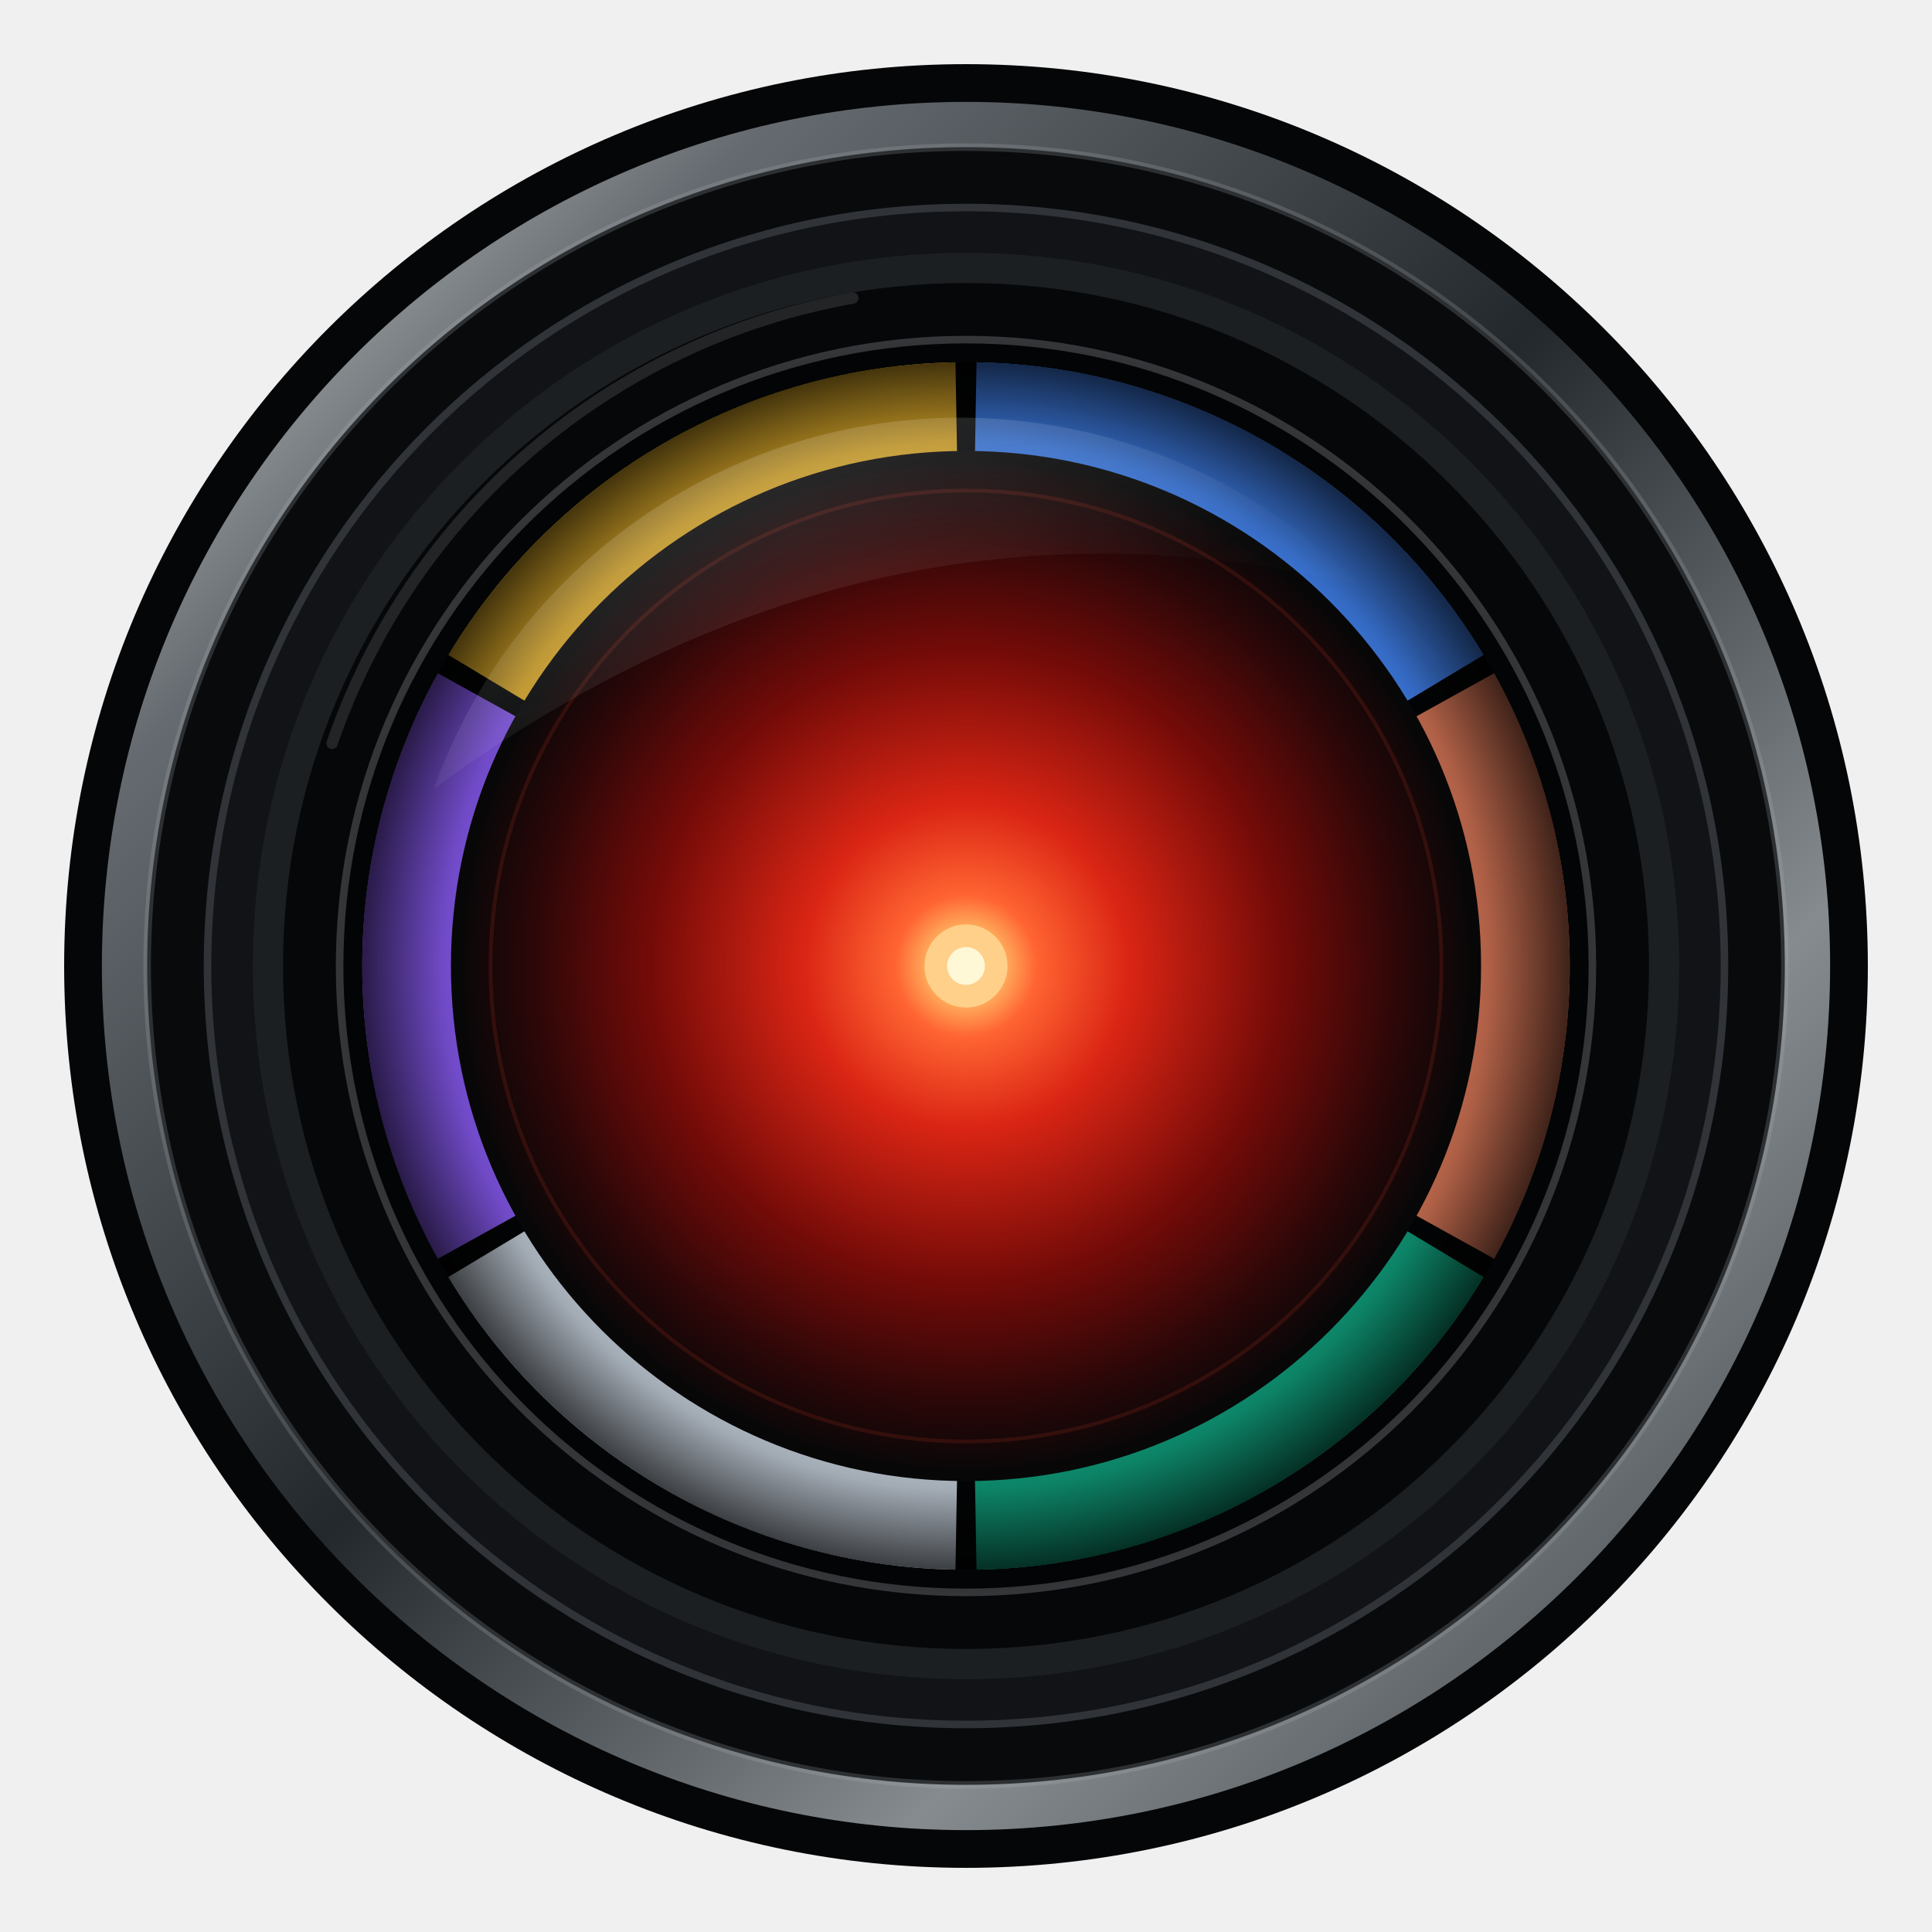
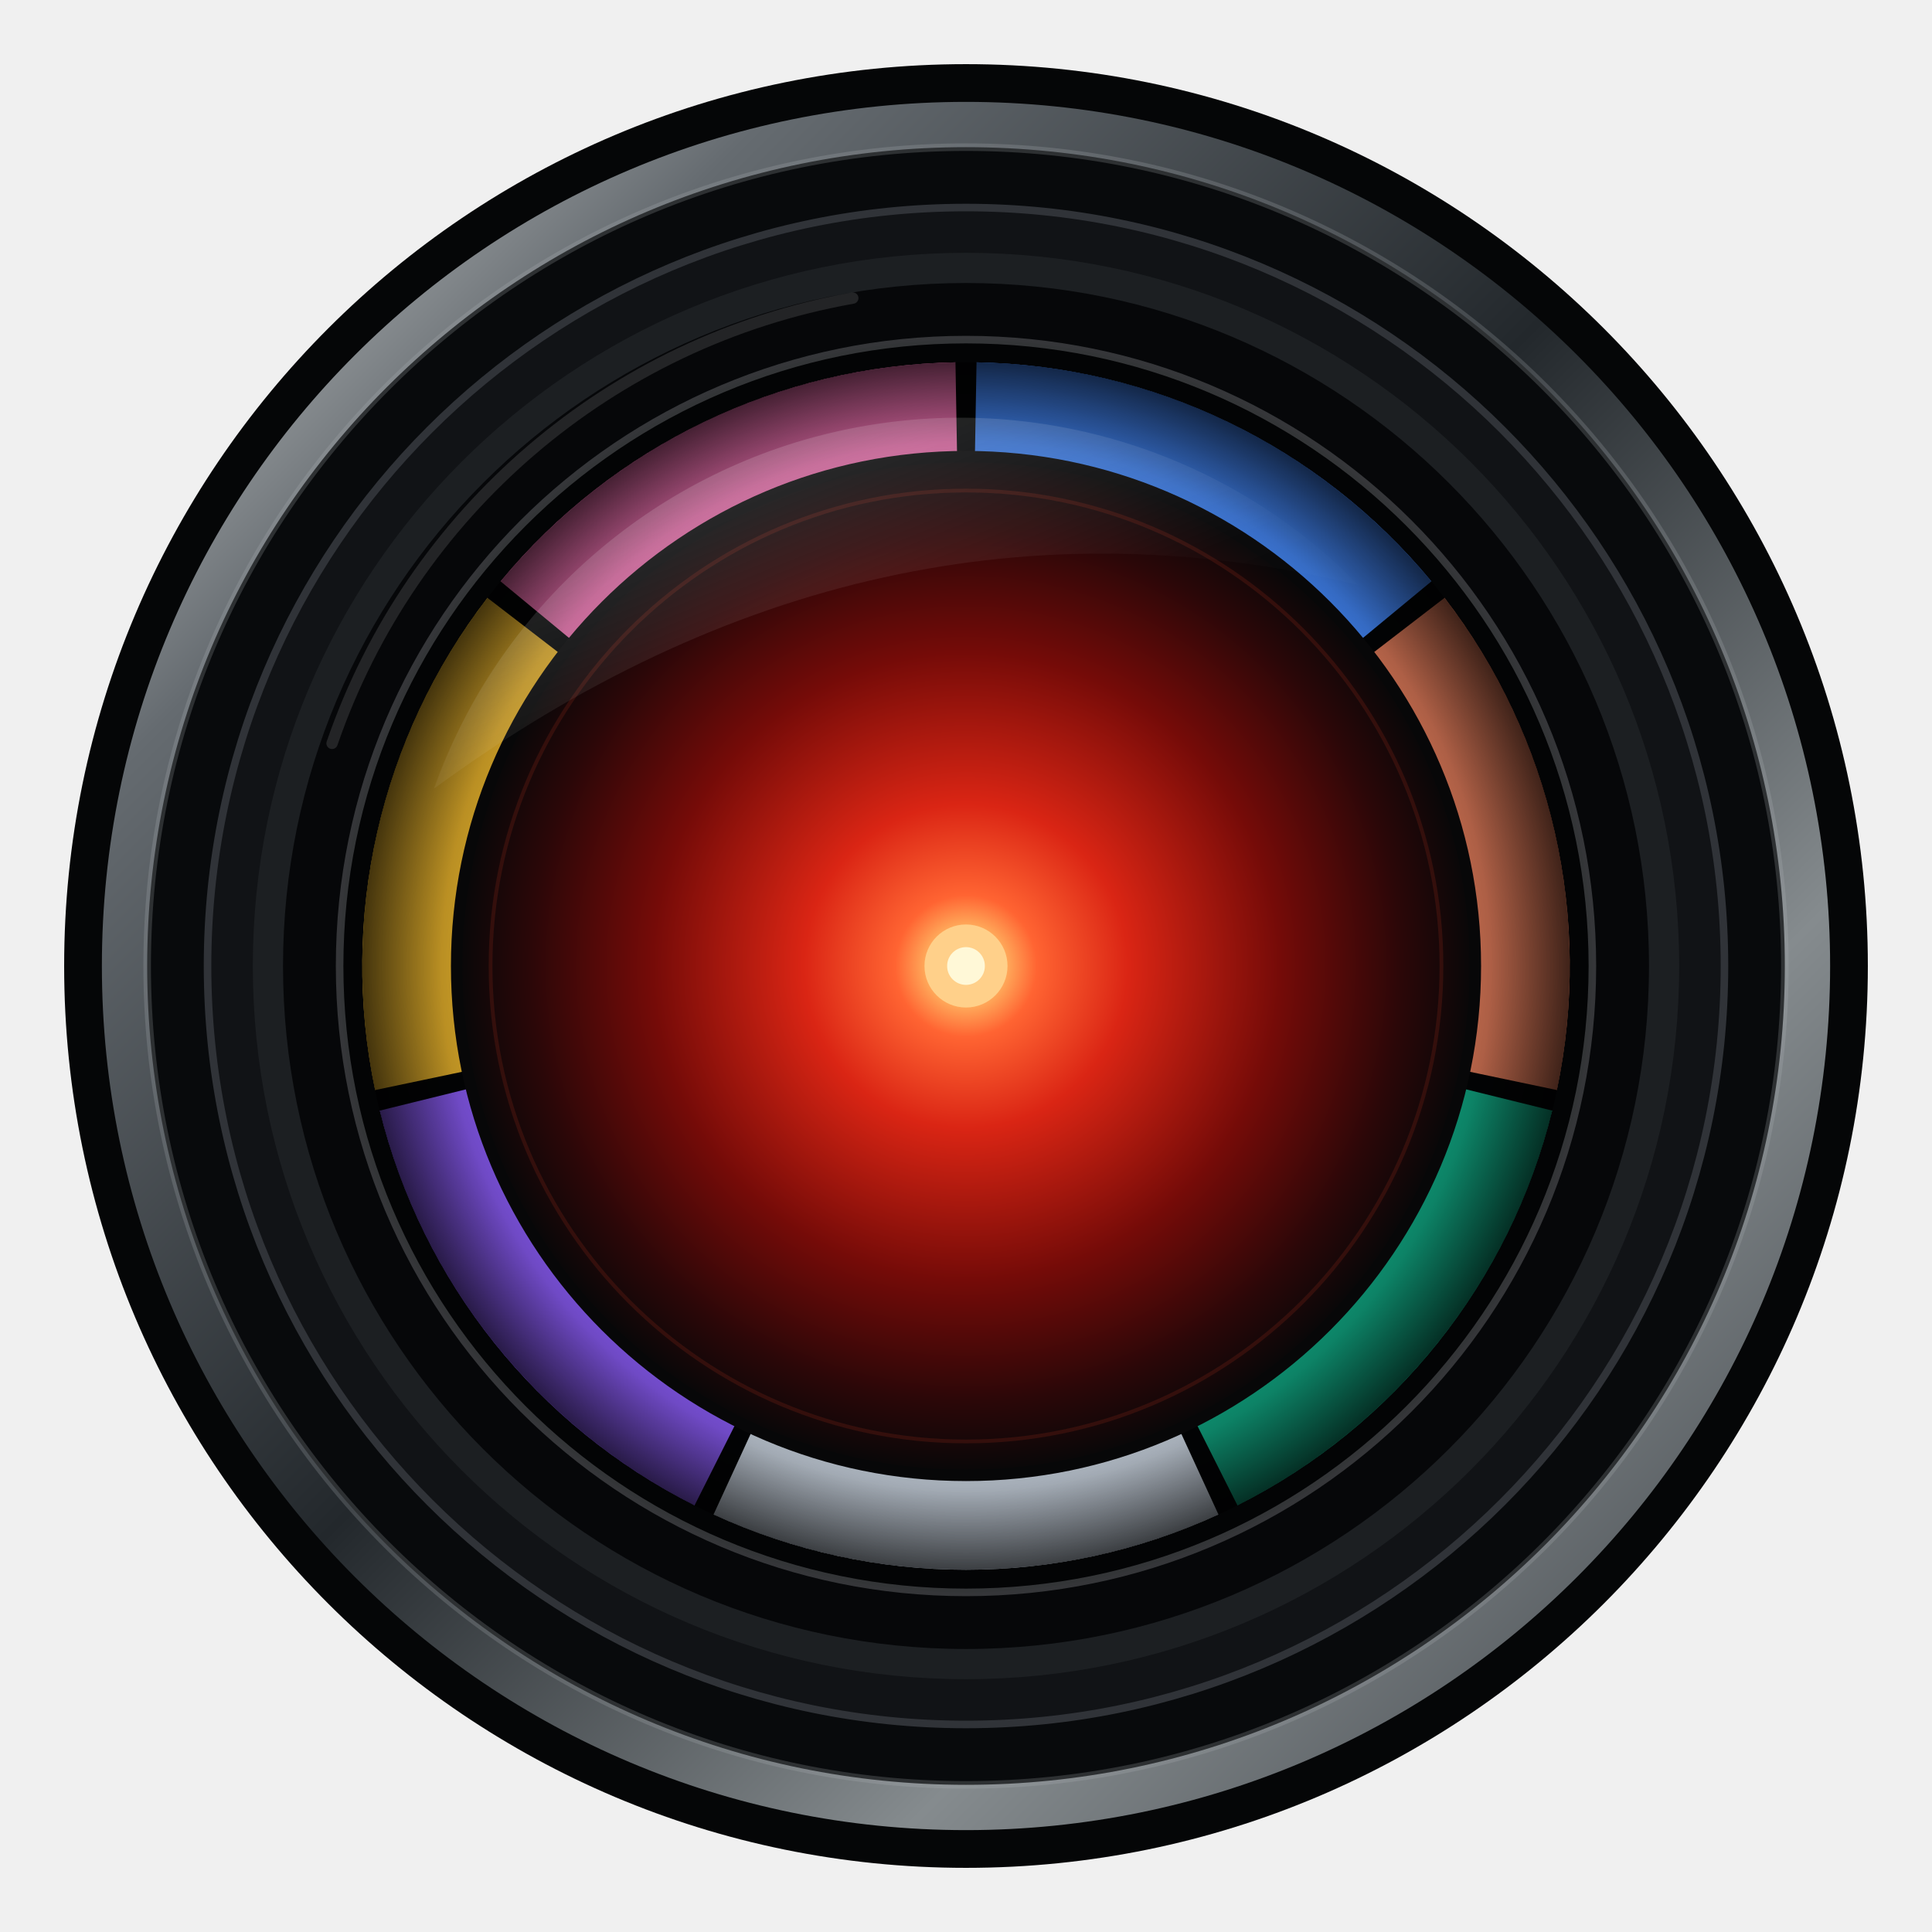
<svg xmlns="http://www.w3.org/2000/svg" viewBox="0 0 512 512" role="img" aria-labelledby="title desc">
  <defs>
    <linearGradient id="metal" x1="0" y1="0" x2="1" y2="1">
      <stop stop-color="#e2e4e3" />
      <stop offset=".2" stop-color="#656b70" />
      <stop offset=".48" stop-color="#23282c" />
      <stop offset=".73" stop-color="#858b8e" />
      <stop offset="1" stop-color="#34393e" />
    </linearGradient>
    <radialGradient id="glass">
      <stop stop-color="#fff5bf" />
      <stop offset=".055" stop-color="#ffc66b" />
      <stop offset=".14" stop-color="#ff6432" />
      <stop offset=".32" stop-color="#da2514" />
      <stop offset=".62" stop-color="#750b08" />
      <stop offset=".86" stop-color="#2b0708" />
      <stop offset="1" stop-color="#080708" />
    </radialGradient>
    <radialGradient id="iris-depth">
      <stop offset=".76" stop-color="#000" stop-opacity="0" />
      <stop offset=".87" stop-color="#000" stop-opacity=".2" />
      <stop offset="1" stop-color="#000" stop-opacity=".7" />
    </radialGradient>
    <linearGradient id="reflection" x1="0" y1="0" x2="1" y2="1">
      <stop stop-color="#fff" stop-opacity=".23" />
      <stop offset=".6" stop-color="#fff" stop-opacity=".015" />
      <stop offset="1" stop-color="#fff" stop-opacity="0" />
    </linearGradient>
  </defs>
  <circle cx="256" cy="256" r="239" fill="#050607" />
  <circle cx="256" cy="256" r="229" fill="url(#metal)" />
  <circle cx="256" cy="256" r="217" fill="#080a0c" stroke="#b5b9bb" stroke-opacity=".22" stroke-width="2" />
  <circle cx="256" cy="256" r="201" fill="#111316" stroke="#303338" stroke-width="2" />
  <circle cx="256" cy="256" r="185" fill="#060709" stroke="#1c1f22" stroke-width="8" />
  <circle cx="256" cy="256" r="166" fill="#030405" stroke="#64676a" stroke-opacity=".5" stroke-width="2" />
-   <path d="M258.792 96.024 A160 160 0 0 1 393.147 173.594 L372.575 185.955 A136 136 0 0 0 258.374 120.021Z" fill="#4285f4" />
-   <path d="M395.939 178.430 A160 160 0 0 1 395.939 333.570 L374.948 321.934 A136 136 0 0 0 374.948 190.066Z" fill="#d97757" />
-   <path d="M393.147 338.406 A160 160 0 0 1 258.792 415.976 L258.374 391.979 A136 136 0 0 0 372.575 326.045Z" fill="#10a37f" />
-   <path d="M253.208 415.976 A160 160 0 0 1 118.853 338.406 L139.425 326.045 A136 136 0 0 0 253.626 391.979Z" fill="#cbd5e1" />
-   <path d="M116.061 333.570 A160 160 0 0 1 116.061 178.430 L137.052 190.066 A136 136 0 0 0 137.052 321.934Z" fill="#8b5cf6" />
-   <path d="M118.853 173.594 A160 160 0 0 1 253.208 96.024 L253.626 120.021 A136 136 0 0 0 139.425 185.955Z" fill="#e8b32c" />
+   <path d="M258.792 96.024 A160 160 0 0 1 379.333 154.074 L360.833 169.363 A136 136 0 0 0 258.374 120.021Z" fill="#4285f4" />
+   <path d="M382.815 158.440 A160 160 0 0 1 412.586 288.876 L389.098 283.944 A136 136 0 0 0 363.793 173.074Z" fill="#d97757" />
+   <path d="M411.343 294.320 A160 160 0 0 1 327.927 398.921 L317.138 377.483 A136 136 0 0 0 388.042 288.572Z" fill="#10a37f" />
+   <path d="M322.895 401.345 A160 160 0 0 1 189.105 401.345 L199.139 379.543 A136 136 0 0 0 312.861 379.543Z" fill="#cbd5e1" />
+   <path d="M184.073 398.921 A160 160 0 0 1 100.657 294.320 L123.958 288.572 A136 136 0 0 0 194.862 377.483Z" fill="#8b5cf6" />
+   <path d="M99.414 288.876 A160 160 0 0 1 129.185 158.440 L148.207 173.074 A136 136 0 0 0 122.902 283.944Z" fill="#e8b32c" />
+   <path d="M132.667 154.074 A160 160 0 0 1 253.208 96.024 L253.626 120.021 A136 136 0 0 0 151.167 169.363Z" fill="#ec6fae" />
  <circle cx="256" cy="256" r="160" fill="url(#iris-depth)" />
  <circle cx="256" cy="256" r="135" fill="url(#glass)" stroke="#070708" stroke-width="3" />
  <circle cx="256" cy="256" r="126" fill="none" stroke="#e44224" stroke-opacity=".14" />
  <circle cx="256" cy="256" r="11" fill="#ffd08a" />
  <circle cx="256" cy="256" r="5" fill="#fff8d7" />
  <path d="M115 209 A148 148 0 0 1 360 155 Q231 124 115 209Z" fill="url(#reflection)" />
  <path d="M88 197 A179 179 0 0 1 226 79" fill="none" stroke="#fff" stroke-opacity=".12" stroke-width="3" stroke-linecap="round" />
</svg>
